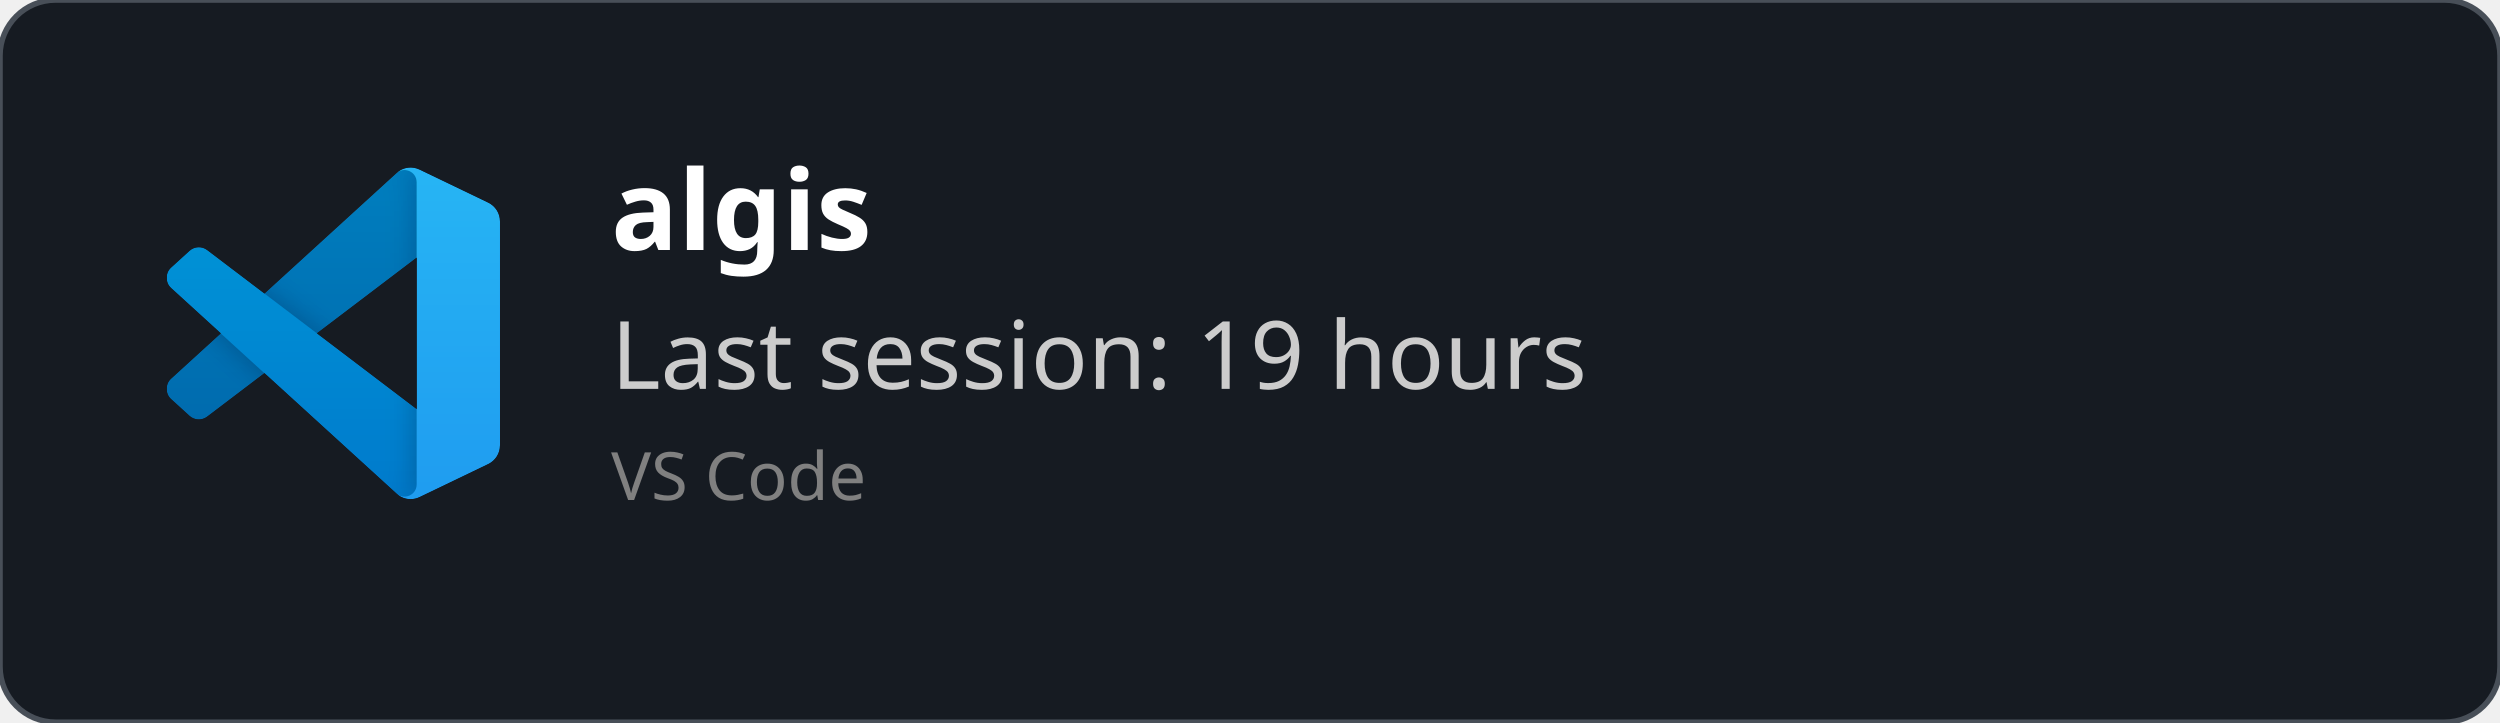
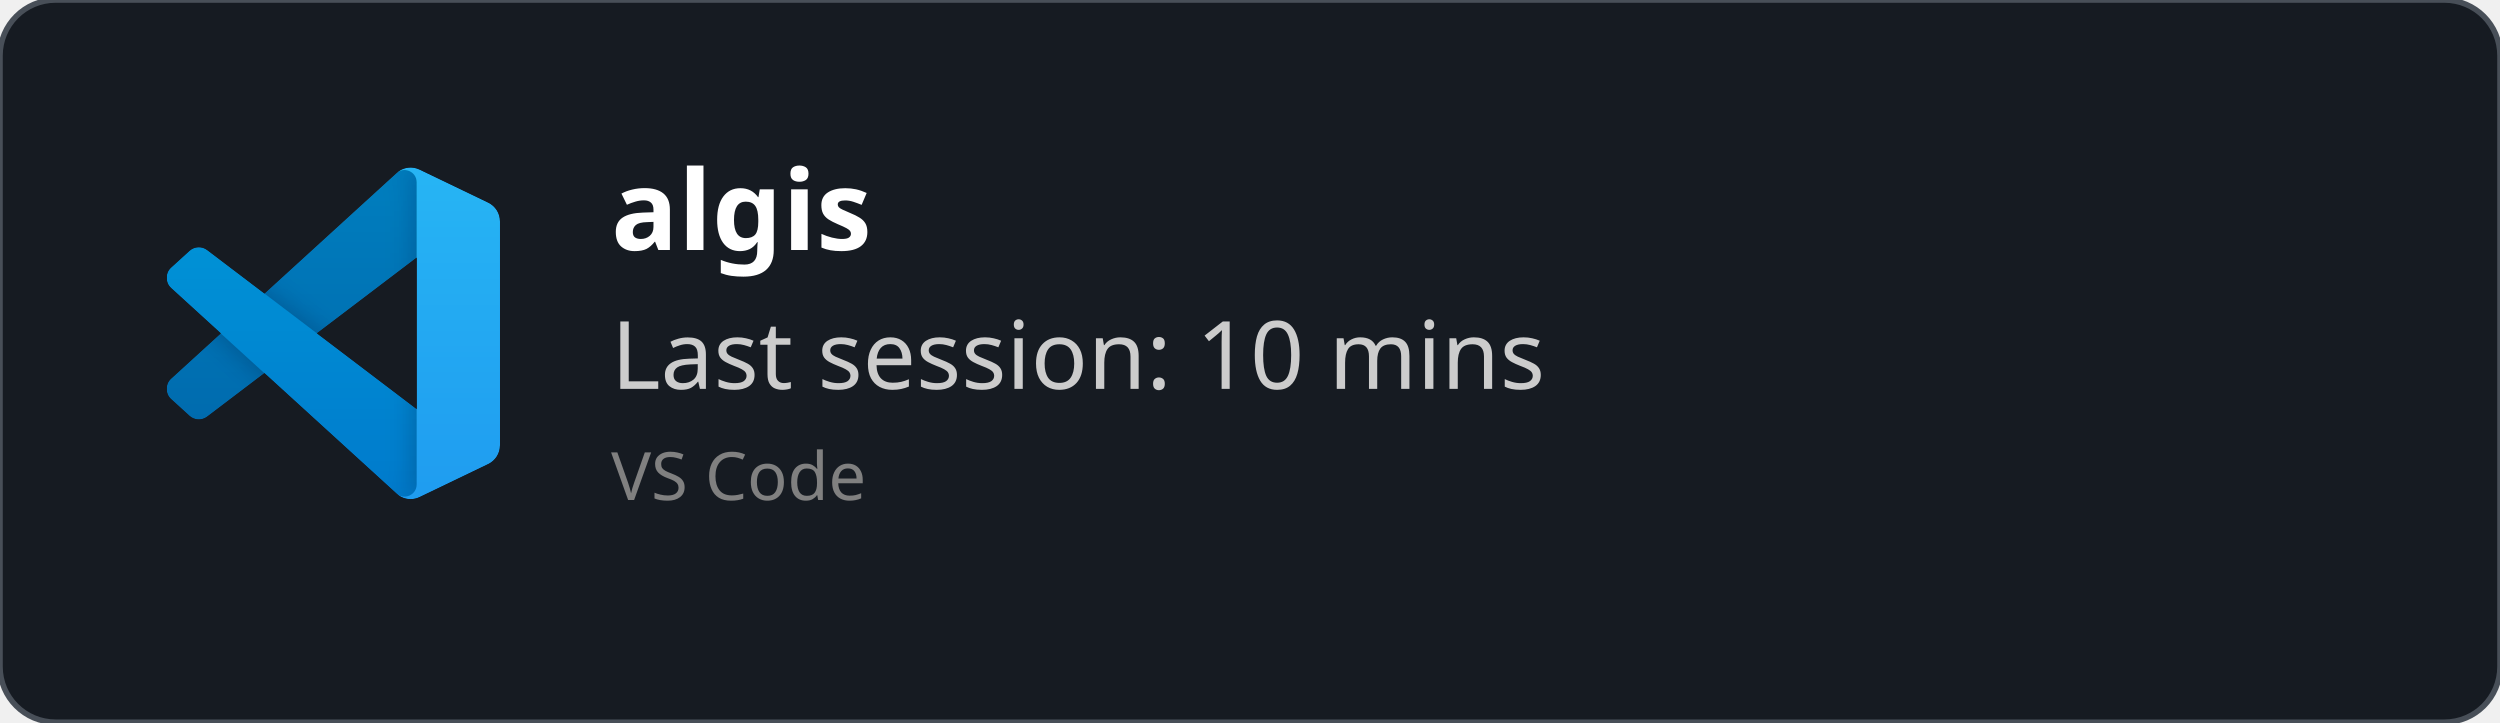
<svg xmlns="http://www.w3.org/2000/svg" width="450" height="130" viewBox="0 0 450 130" fill="none" role="img">
  <style>
    *{
        font-family: 'Segoe UI', Ubuntu, monospace
    }
    </style>
  <defs>
    <clipPath id="horizontalClip" x="20" y="20" width="500" height="200">
      <rect x="90" y="20" width="300" height="50" />
    </clipPath>
  </defs>
  <rect width="450" height="130" fill="rgba(22,27,34)" stroke="#484f58" stroke-width="1" fill-opacity="1" stroke-opacity="1" x="0" y="0" rx="10px" ry="10px">
    </rect>
  <svg width="60" height="60" x="30" y="30" viewBox="0 0 100 100" fill="none" id="vscode">
    <mask id="mask0" mask-type="alpha" maskUnits="userSpaceOnUse" x="0" y="0" width="100" height="100">
      <path fill-rule="evenodd" clip-rule="evenodd" d="M70.912 99.317C72.487 99.931 74.283 99.891 75.873 99.126L96.461 89.22C98.624 88.179 100 85.989 100 83.587V16.413C100 14.011 98.624 11.822 96.461 10.781L75.873 0.874C73.786 -0.13 71.345 0.116 69.513 1.447C69.252 1.637 69.003 1.849 68.769 2.083L29.355 38.041L12.187 25.01C10.589 23.797 8.354 23.896 6.869 25.246L1.363 30.255C-0.453 31.906 -0.455 34.763 1.359 36.417L16.247 50L1.359 63.583C-0.455 65.237 -0.453 68.094 1.363 69.745L6.869 74.754C8.354 76.104 10.589 76.204 12.187 74.99L29.355 61.959L68.769 97.917C69.392 98.541 70.125 99.01 70.912 99.317ZM75.015 27.299L45.109 50L75.015 72.701V27.299Z" fill="white" />
    </mask>
    <g mask="url(#mask0)">
      <path d="M96.461 10.796L75.857 0.876C73.472 -0.273 70.622 0.212 68.75 2.083L1.299 63.583C-0.516 65.237 -0.514 68.094 1.303 69.745L6.813 74.754C8.298 76.104 10.535 76.204 12.134 74.99L93.361 13.37C96.086 11.303 100 13.246 100 16.667V16.427C100 14.027 98.625 11.838 96.461 10.796Z" fill="#0065A9" />
      <g filter="url(#filter0_d)">
        <path d="M96.461 89.204L75.857 99.124C73.472 100.273 70.622 99.788 68.75 97.917L1.299 36.417C-0.516 34.763 -0.514 31.906 1.303 30.255L6.813 25.246C8.298 23.896 10.535 23.796 12.134 25.009L93.361 86.63C96.086 88.697 100 86.754 100 83.333V83.573C100 85.974 98.625 88.162 96.461 89.204Z" fill="#007ACC" />
      </g>
      <g filter="url(#filter1_d)">
        <path d="M75.858 99.126C73.472 100.274 70.622 99.788 68.75 97.917C71.056 100.223 75 98.59 75 95.328V4.672C75 1.41 71.056 -0.223 68.75 2.083C70.622 0.211 73.472 -0.274 75.858 0.874L96.459 10.781C98.623 11.822 100 14.011 100 16.413V83.587C100 85.989 98.623 88.179 96.459 89.22L75.858 99.126Z" fill="#1F9CF0" />
      </g>
      <g style="mix-blend-mode:overlay" opacity="0.25">
        <path fill-rule="evenodd" clip-rule="evenodd" d="M70.851 99.317C72.426 99.931 74.222 99.891 75.812 99.126L96.4 89.22C98.563 88.179 99.939 85.989 99.939 83.587V16.413C99.939 14.011 98.564 11.822 96.4 10.781L75.812 0.874C73.725 -0.13 71.284 0.116 69.453 1.447C69.191 1.637 68.942 1.849 68.708 2.083L29.294 38.041L12.126 25.01C10.528 23.796 8.293 23.896 6.809 25.246L1.302 30.255C-0.513 31.906 -0.515 34.763 1.298 36.417L16.186 50L1.298 63.583C-0.515 65.237 -0.513 68.094 1.302 69.745L6.809 74.754C8.293 76.104 10.528 76.204 12.126 74.99L29.294 61.959L68.708 97.917C69.332 98.54 70.064 99.01 70.851 99.317ZM74.954 27.299L45.048 50L74.954 72.701V27.299Z" fill="url(#paint0_linear)" />
      </g>
    </g>
    <defs>
      <filter id="filter0_d" x="-8.394" y="15.829" width="116.727" height="92.246" filterUnits="userSpaceOnUse" color-interpolation-filters="sRGB">
        <feFlood flood-opacity="0" result="BackgroundImageFix" />
        <feColorMatrix in="SourceAlpha" type="matrix" values="0 0 0 0 0 0 0 0 0 0 0 0 0 0 0 0 0 0 127 0" />
        <feOffset />
        <feGaussianBlur stdDeviation="4.167" />
        <feColorMatrix type="matrix" values="0 0 0 0 0 0 0 0 0 0 0 0 0 0 0 0 0 0 0.25 0" />
        <feBlend mode="overlay" in2="BackgroundImageFix" result="effect1_dropShadow" />
        <feBlend mode="normal" in="SourceGraphic" in2="effect1_dropShadow" result="shape" />
      </filter>
      <filter id="filter1_d" x="60.417" y="-8.076" width="47.917" height="116.151" filterUnits="userSpaceOnUse" color-interpolation-filters="sRGB">
        <feFlood flood-opacity="0" result="BackgroundImageFix" />
        <feColorMatrix in="SourceAlpha" type="matrix" values="0 0 0 0 0 0 0 0 0 0 0 0 0 0 0 0 0 0 127 0" />
        <feOffset />
        <feGaussianBlur stdDeviation="4.167" />
        <feColorMatrix type="matrix" values="0 0 0 0 0 0 0 0 0 0 0 0 0 0 0 0 0 0 0.25 0" />
        <feBlend mode="overlay" in2="BackgroundImageFix" result="effect1_dropShadow" />
        <feBlend mode="normal" in="SourceGraphic" in2="effect1_dropShadow" result="shape" />
      </filter>
      <linearGradient id="paint0_linear" x1="49.939" y1="0.258" x2="49.939" y2="99.742" gradientUnits="userSpaceOnUse">
        <stop stop-color="white" />
        <stop offset="1" stop-color="white" stop-opacity="0" />
      </linearGradient>
    </defs>
  </svg>
  <text x="110" y="45" font-size="20" clip-path="url(#horizontalClip)" font-weight="bold" font-family="Ubuntu" fill="white">
    algis
    </text>
  <text x="110" y="70" font-size="17px" font-family="Ubuntu" fill="#ccc">
-     Last session: 19 hours
+     Last session: 10 mins
    </text>
  <text x="110" y="90" font-size="12px" font-family="Ubuntu" fill="grey">
    VS Code
    </text>
</svg>
